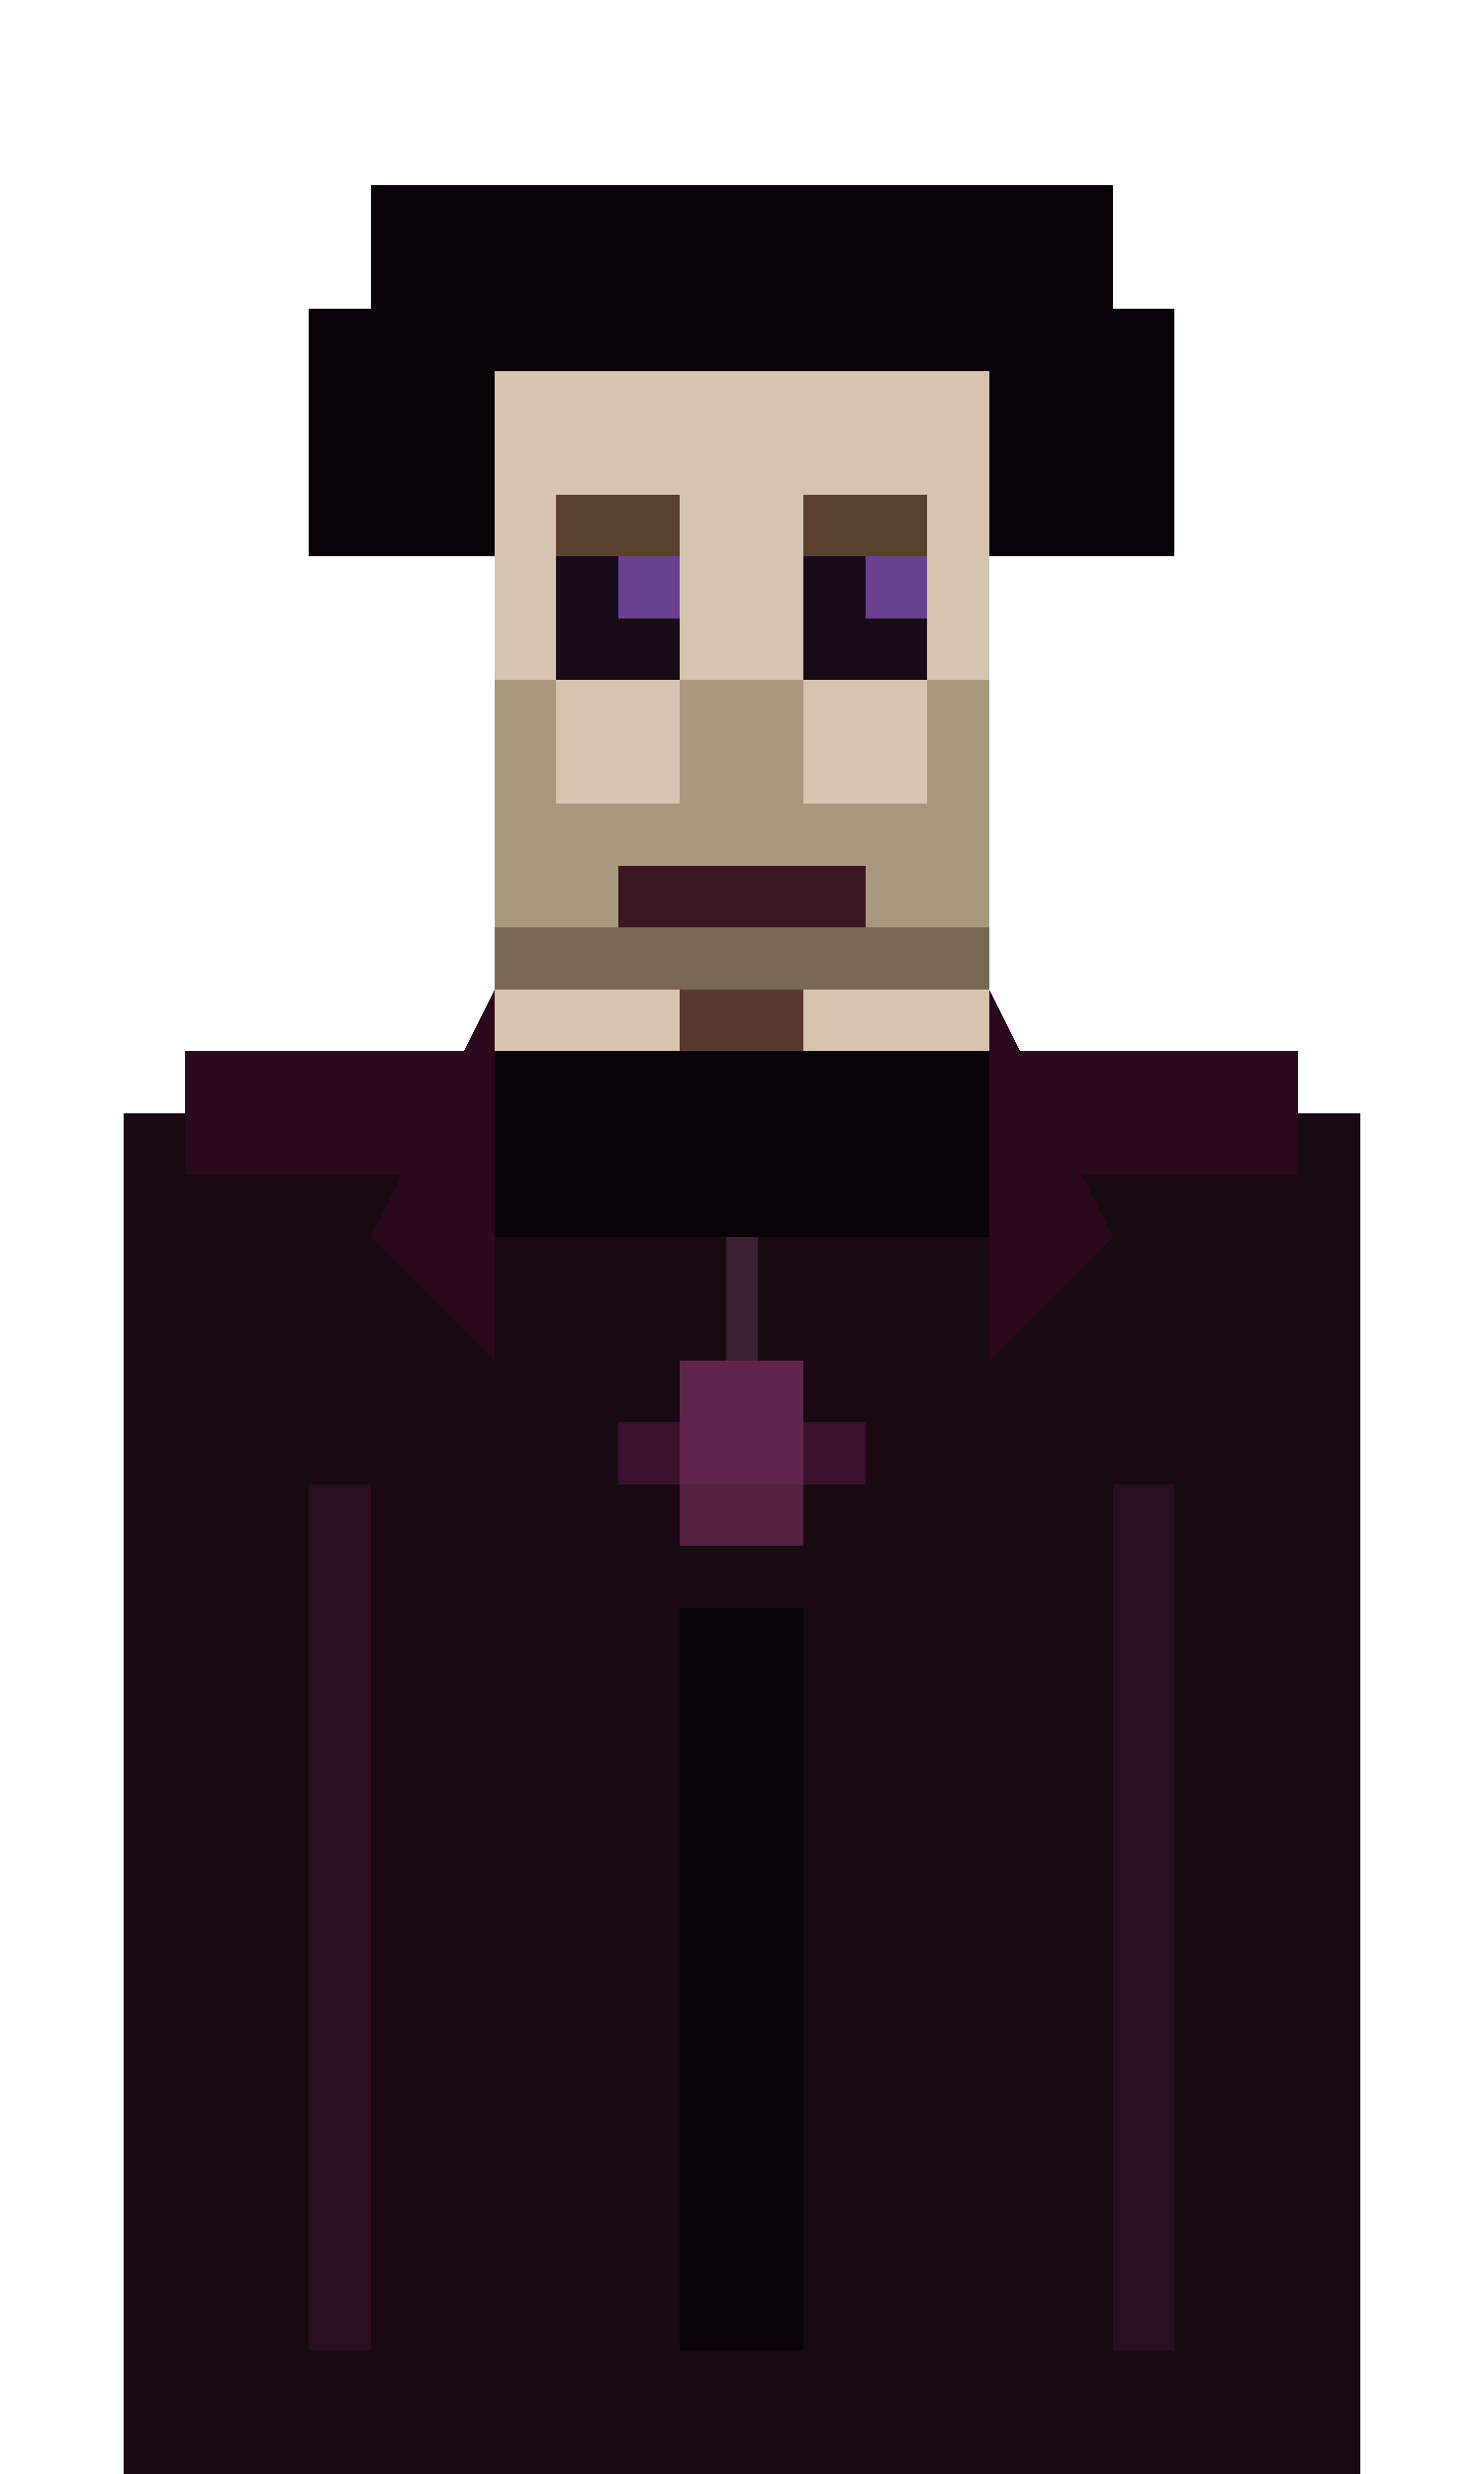
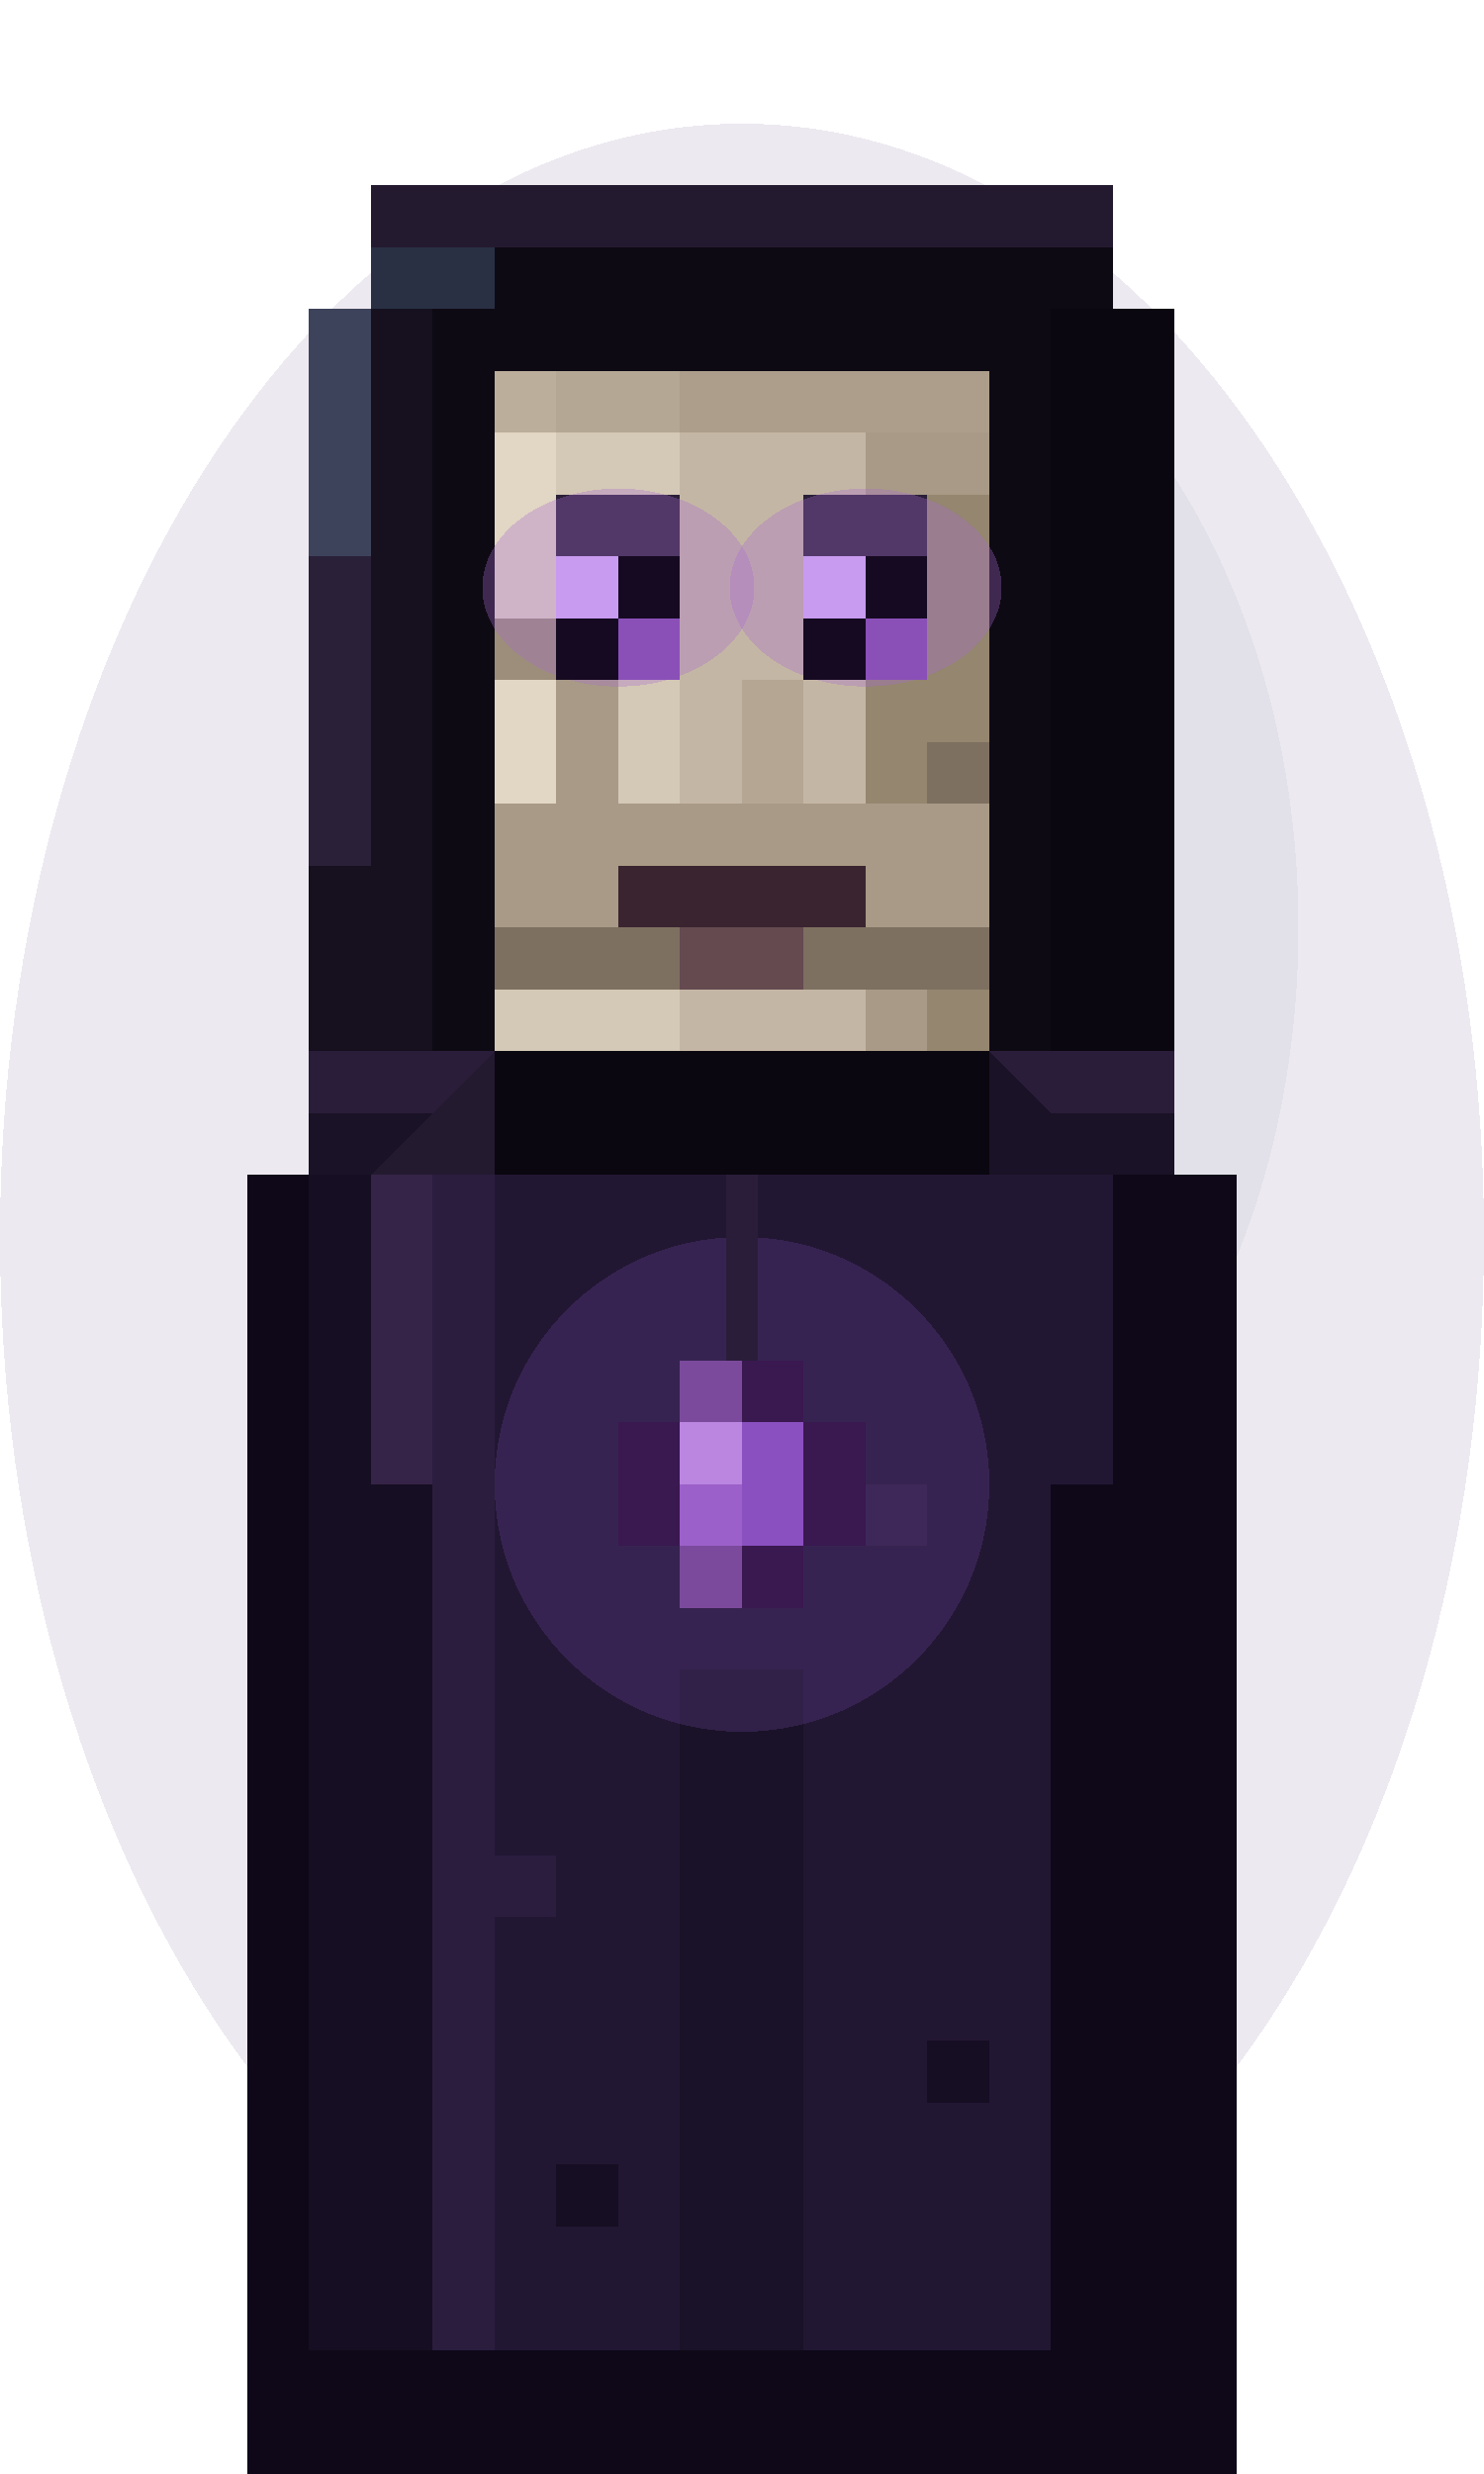
<svg xmlns="http://www.w3.org/2000/svg" viewBox="0 0 24 40" shape-rendering="crispEdges" preserveAspectRatio="xMidYMax meet" aria-label="Velnaris">
-   <rect x="2" y="18" width="20" height="22" fill="#1a0a14" />
-   <rect x="3" y="17" width="18" height="2" fill="#2a0a1c" />
-   <rect x="8" y="16" width="8" height="4" fill="#0a0408" />
-   <polygon points="6,20 8,16 8,22" fill="#2a0a1c" />
-   <polygon points="18,20 16,16 16,22" fill="#2a0a1c" />
-   <rect x="6" y="3" width="12" height="3" fill="#0a0408" />
-   <rect x="5" y="5" width="14" height="4" fill="#0a0408" />
-   <rect x="8" y="6" width="8" height="11" fill="#d6c4b0" />
-   <rect x="8" y="13" width="8" height="2" fill="#a89880" />
-   <rect x="8" y="15" width="8" height="1" fill="#7a6856" />
-   <rect x="8" y="11" width="1" height="2" fill="#a89880" />
-   <rect x="15" y="11" width="1" height="2" fill="#a89880" />
-   <rect x="9" y="8" width="2" height="1" fill="#5a4030" />
-   <rect x="13" y="8" width="2" height="1" fill="#5a4030" />
-   <rect x="9" y="9" width="2" height="2" fill="#1a0a1a" />
-   <rect x="10" y="9" width="1" height="1" fill="#6a4090" />
-   <rect x="13" y="9" width="2" height="2" fill="#1a0a1a" />
-   <rect x="14" y="9" width="1" height="1" fill="#6a4090" />
-   <rect x="11" y="11" width="2" height="2" fill="#a89880" />
-   <rect x="10" y="14" width="4" height="1" fill="#3a1820" />
-   <rect x="11" y="16" width="2" height="1" fill="#5a3a30" />
-   <rect x="11" y="22" width="2" height="2" fill="#3a1230" />
-   <rect x="10" y="23" width="4" height="1" fill="#3a1230" />
-   <rect x="11" y="22" width="2" height="3" fill="#7a3060" opacity="0.6" />
-   <line x1="12" y1="20" x2="12" y2="22" stroke="#3a2030" stroke-width="0.5" />
-   <rect x="5" y="24" width="1" height="14" fill="#2a1020" />
-   <rect x="18" y="24" width="1" height="14" fill="#2a1020" />
-   <rect x="11" y="26" width="2" height="12" fill="#0a0408" />
+   <ellipse cx="12" cy="20" rx="12" ry="18" fill="#5a3a7a" opacity="0.11" />
+   <ellipse cx="13" cy="15" rx="8" ry="11" fill="#3a6a72" opacity="0.06" />
+   <ellipse cx="12" cy="39" rx="8" ry="1.5" fill="#000" opacity="0.42" />
+   <rect x="6" y="3" width="12" height="4" fill="#0e0a14" />
+   <rect x="5" y="5" width="14" height="13" fill="#0e0a14" />
+   <rect x="6" y="3" width="12" height="1" fill="#241a30" />
+   <rect x="5" y="5" width="2" height="13" fill="#16101f" />
+   <rect x="5" y="5" width="1" height="9" fill="#2a2038" />
+   <rect x="17" y="5" width="2" height="13" fill="#0a0710" />
+   <rect x="5" y="5" width="1" height="4" fill="#4a5a72" opacity="0.6" />
+   <rect x="6" y="4" width="2" height="1" fill="#3a4a62" opacity="0.6" />
+   <rect x="8" y="6" width="8" height="11" fill="#c4b6a4" />
+   <rect x="8" y="6" width="3" height="11" fill="#d4c8b6" />
+   <rect x="8" y="6" width="1" height="9" fill="#e2d6c4" />
+   <rect x="14" y="7" width="2" height="10" fill="#a89a86" />
+   <rect x="15" y="8" width="1" height="9" fill="#94866f" />
+   <rect x="8" y="13" width="8" height="2" fill="#a89a86" />
+   <rect x="8" y="15" width="8" height="1" fill="#7e7060" />
+   <rect x="8" y="6" width="8" height="1" fill="#94866f" opacity="0.5" />
+   <rect x="9" y="11" width="1" height="2" fill="#a89a86" />
+   <rect x="14" y="11" width="1" height="2" fill="#94866f" />
+   <rect x="8" y="10" width="1" height="1" fill="#9c8e7a" />
+   <rect x="15" y="12" width="1" height="1" fill="#7e7060" />
+   <rect x="9" y="8" width="2" height="1" fill="#2a2038" />
+   <rect x="13" y="8" width="2" height="1" fill="#2a2038" />
+   <ellipse cx="10" cy="9.5" rx="2.2" ry="1.6" fill="#a86ad0" opacity="0.32" />
+   <ellipse cx="14" cy="9.5" rx="2.2" ry="1.6" fill="#a86ad0" opacity="0.32" />
+   <rect x="9" y="9" width="2" height="2" fill="#160a22" />
+   <rect x="13" y="9" width="2" height="2" fill="#160a22" />
+   <rect x="9" y="9" width="1" height="1" fill="#c89af0" />
+   <rect x="13" y="9" width="1" height="1" fill="#c89af0" />
+   <rect x="10" y="10" width="1" height="1" fill="#8a50b8" />
+   <rect x="14" y="10" width="1" height="1" fill="#8a50b8" />
+   <rect x="11" y="11" width="2" height="2" fill="#b4a692" />
+   <rect x="11" y="11" width="1" height="2" fill="#c4b6a4" />
+   <rect x="10" y="14" width="4" height="1" fill="#3a2430" />
+   <rect x="11" y="15" width="2" height="1" fill="#5a3a48" opacity="0.7" />
+   <rect x="5" y="17" width="14" height="2" fill="#1a1226" />
+   <rect x="5" y="17" width="14" height="1" fill="#2a1d3a" />
+   <rect x="8" y="17" width="8" height="3" fill="#0a0710" />
+   <polygon points="6,19 8,17 8,23" fill="#241a30" />
+   <polygon points="18,19 16,17 16,23" fill="#1a1226" />
+   <rect x="4" y="19" width="16" height="21" fill="#221733" />
+   <rect x="4" y="19" width="1" height="21" fill="#0e0818" />
+   <rect x="5" y="19" width="1" height="21" fill="#160e22" />
+   <rect x="18" y="19" width="2" height="21" fill="#0e0818" />
+   <rect x="6" y="19" width="2" height="19" fill="#2a1d3e" />
+   <rect x="6" y="19" width="1" height="8" fill="#352447" />
+   <rect x="11" y="27" width="2" height="13" fill="#1a1228" />
+   <rect x="8" y="30" width="1" height="1" fill="#2a1d3e" />
+   <rect x="15" y="33" width="1" height="1" fill="#160e22" />
+   <rect x="9" y="35" width="1" height="1" fill="#160e22" />
+   <rect x="14" y="24" width="1" height="1" fill="#2a1d3e" />
+   <ellipse cx="12" cy="24" rx="4" ry="4" fill="#7a4ab0" opacity="0.24" />
+   <line x1="12" y1="19" x2="12" y2="22" stroke="#2a1d3a" stroke-width="0.5" />
+   <rect x="11" y="22" width="2" height="4" fill="#3a1850" />
+   <rect x="10" y="23" width="4" height="2" fill="#3a1850" />
+   <rect x="11" y="23" width="2" height="2" fill="#8a50c0" />
+   <rect x="11" y="23" width="1" height="1" fill="#d4b0f8" />
+   <rect x="11" y="22" width="1" height="4" fill="#a86ad0" opacity="0.6" />
+   <rect x="6" y="24" width="1" height="14" fill="#160e22" />
+   <rect x="17" y="24" width="1" height="14" fill="#0e0818" />
+   <rect x="4" y="38" width="16" height="2" fill="#0e0818" />
</svg>
